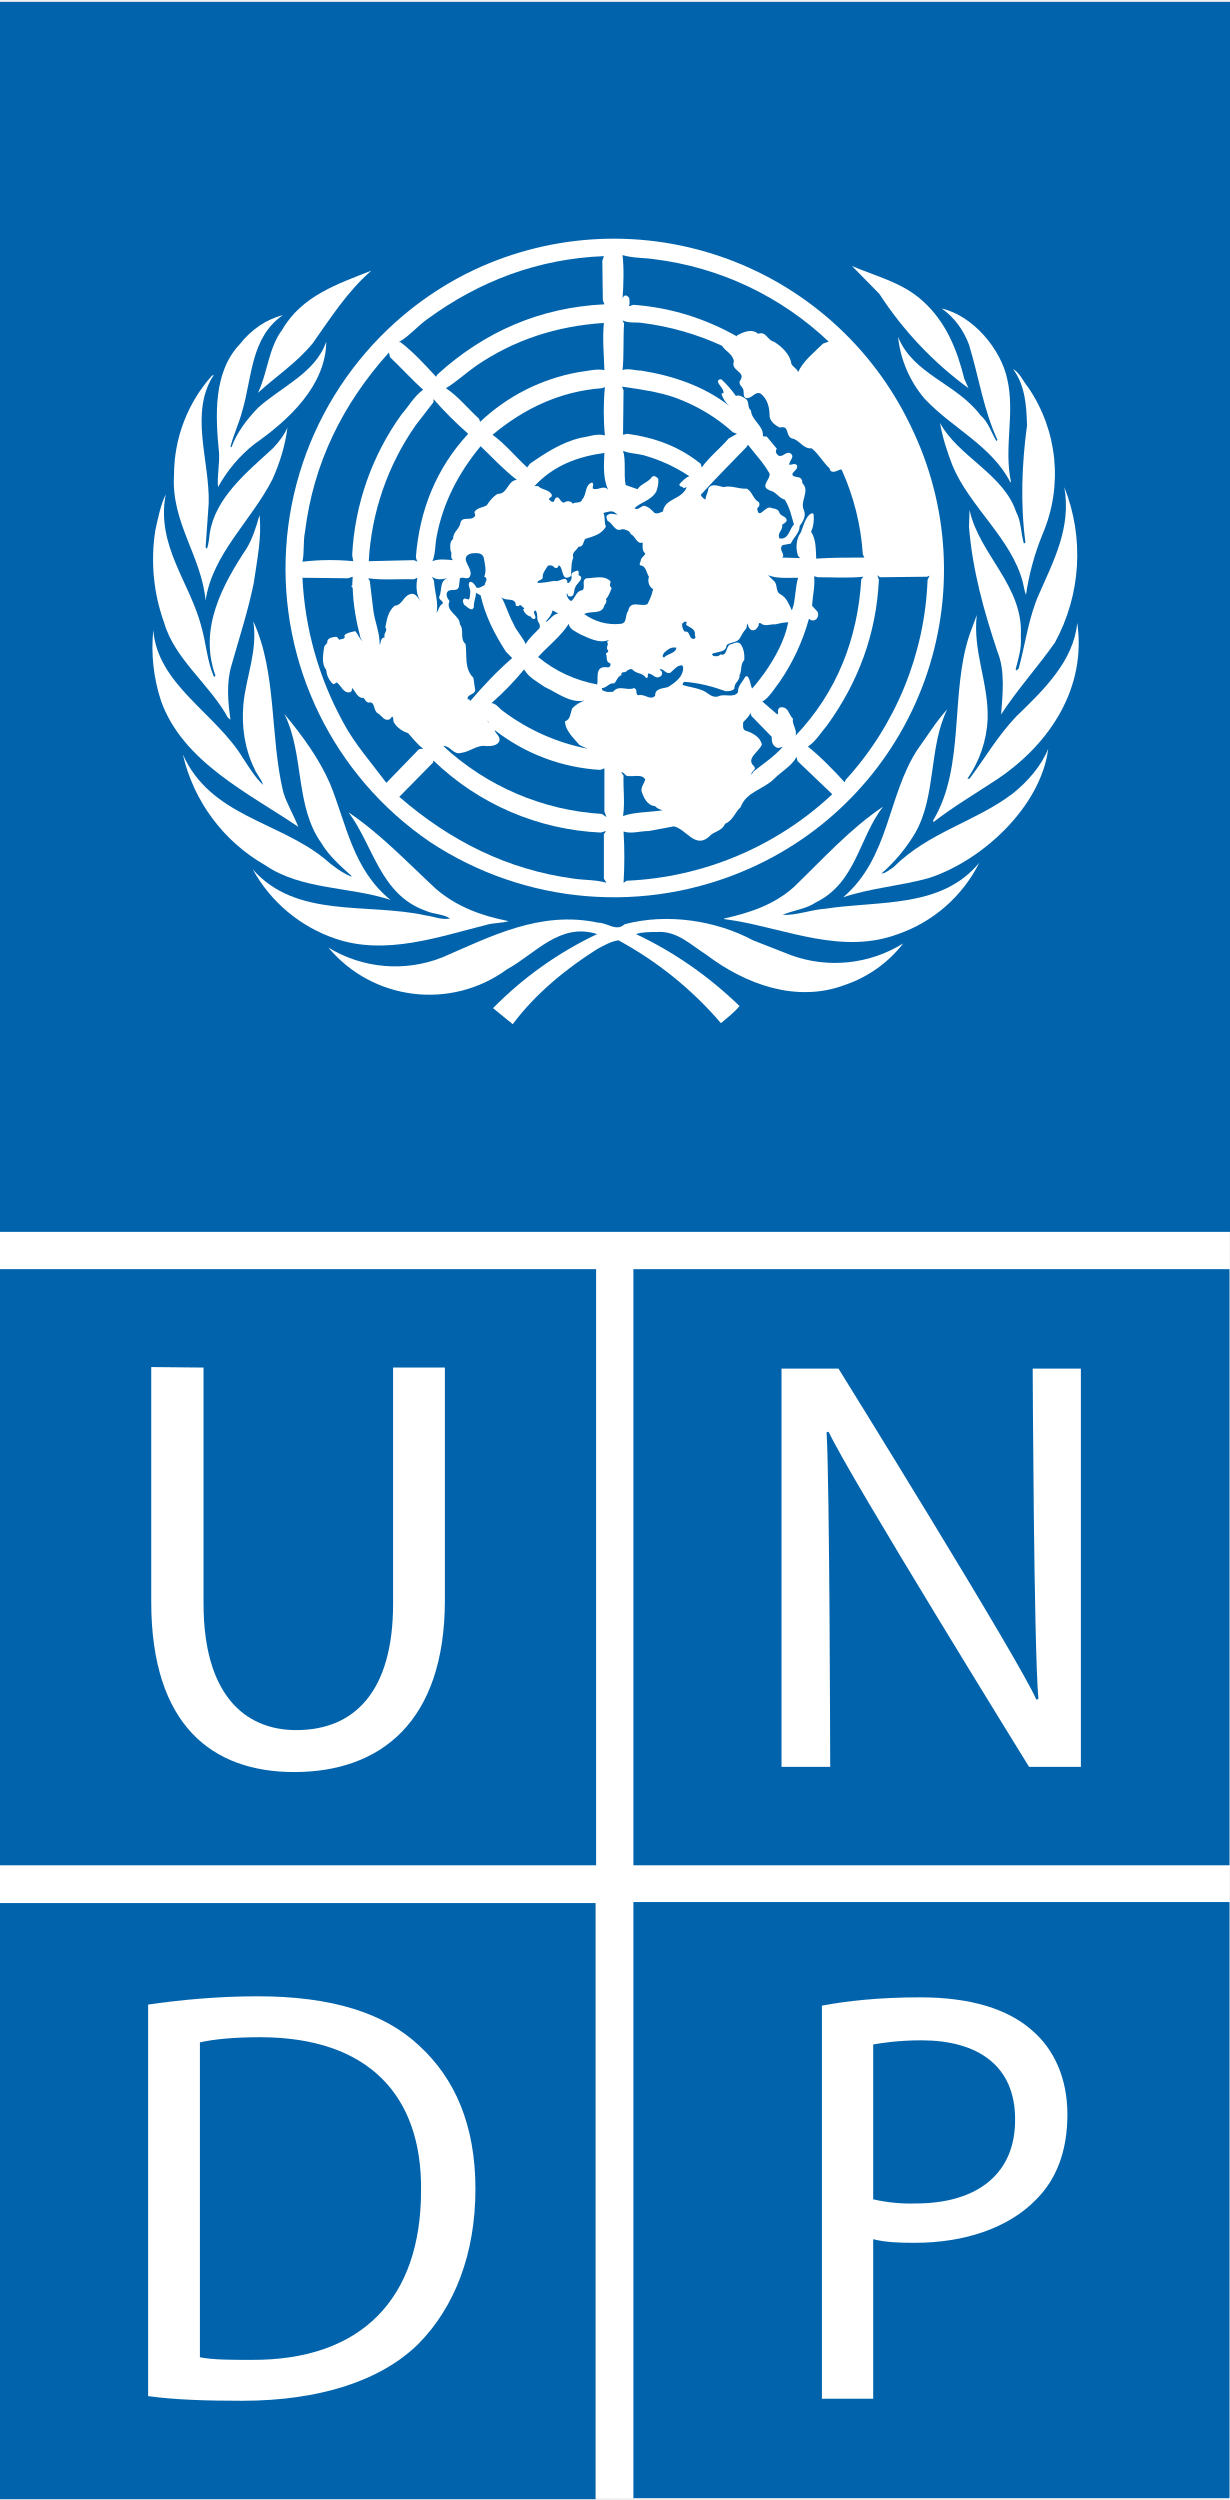
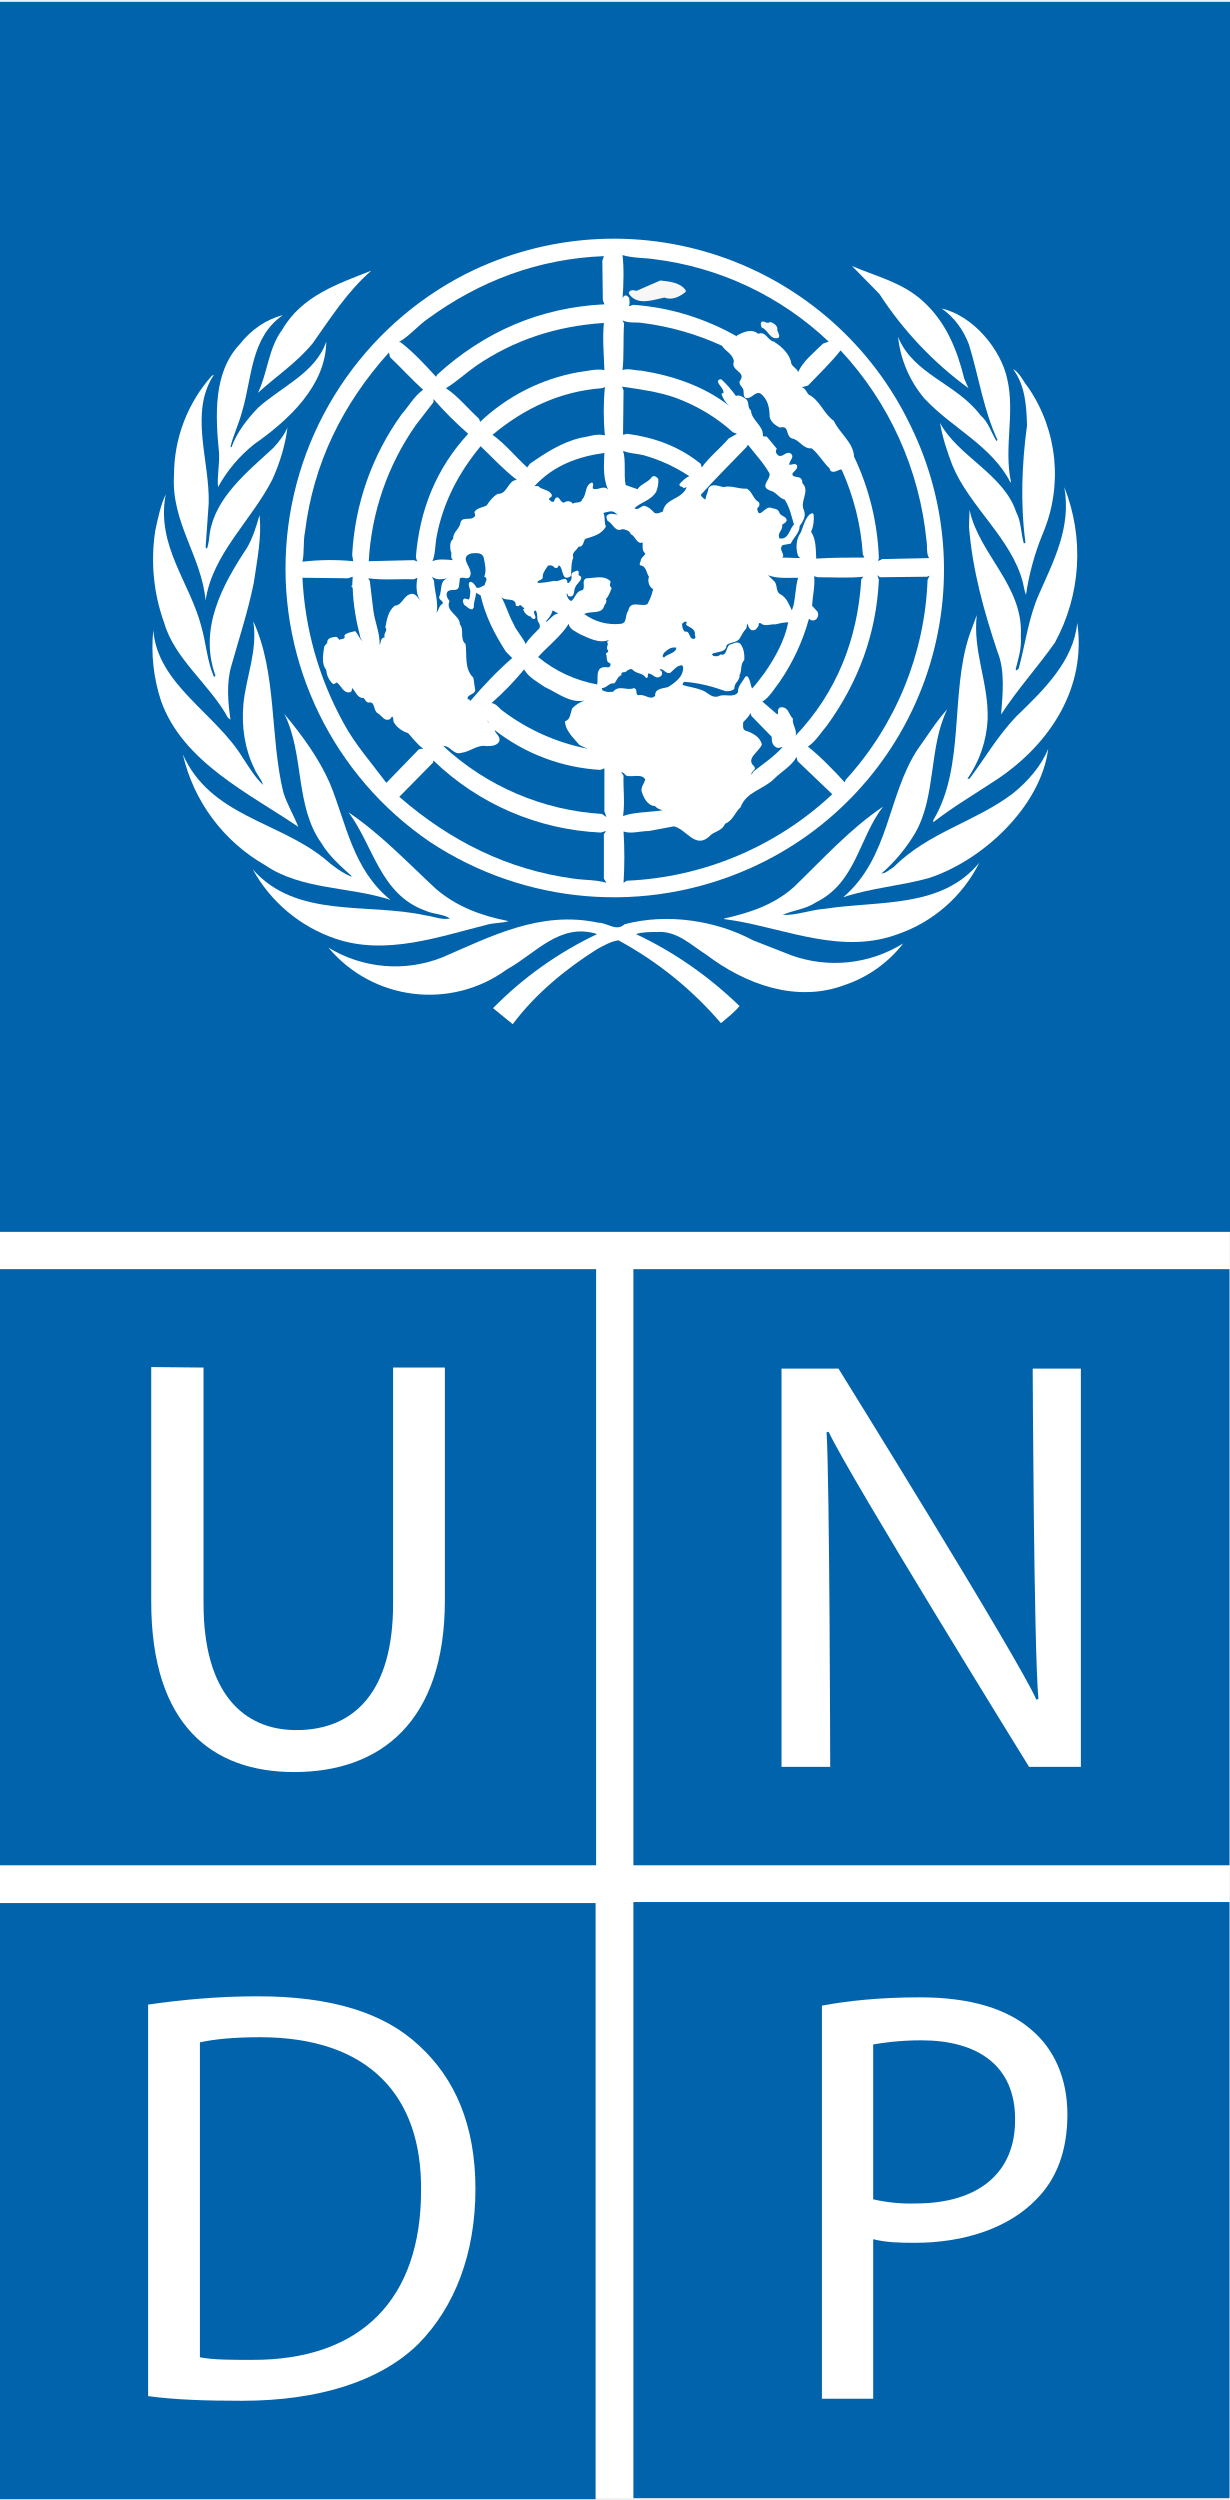
<svg xmlns="http://www.w3.org/2000/svg" version="1.1" id="Ebene_1" height="122" width="60" viewBox="0 0 237.4 482" xml:space="preserve">
-   <style>.st0{fill:#fff}.st1{fill:#0063ac}</style>
+   <style>.st0{fill:#fff}.st1{fill:#0063ac}.st3{fill:#f7f7f7}</style>
  <path class="st0" d="M0 0h237.4v482H0z" />
  <path class="st1" d="M0 244.7h115.1v115.1H0z" />
  <path class="st0" d="M29.2 263.6v45.3c0 24 11.9 32.9 27.6 32.9 16.6 0 29.1-9.6 29.1-33.2v-44.9h-10v45.6c0 16.9-7.4 24.4-18.7 24.4-10.3 0-17.9-7.3-17.9-24.4v-45.6l-10.1-.1z" />
  <path class="st1" d="M122.3 244.7h115.1v115.1H122.3z" />
  <path class="st0" d="M160.3 340.8s-.1-54.9-.7-64.6l.4-.1c3.8 8.3 38.7 64.7 38.7 64.7h10v-76.9h-9.3s.2 53.5 1.1 63.8l-.4.1c-3.5-8-38.2-63.9-38.2-63.9h-11v76.9h9.4z" />
  <path class="st1" d="M122.3 366.9h115.1V482H122.3z" />
  <path class="st0" d="M199.3 391.7c-4.6-4.1-11.8-6.4-21.6-6.4-8 0-14.2.7-19 1.6v75.9h9.9V432c2.3.6 5 .7 8 .7 9.7 0 18.2-2.9 23.5-8.4 4-4 6-9.5 6-16.4 0-7-2.6-12.6-6.8-16.2" />
  <path class="st1" d="M176.8 425.1a32 32 0 01-8.2-.8v-29.9c1.7-.3 5-.8 9.3-.8 10.9 0 18.1 4.9 18.1 15.2.1 10.4-7.1 16.3-19.2 16.3M-.1 367.1H115v115.1H-.1z" />
  <path class="st0" d="M80.9 394.6c-6.7-6.3-16.9-9.5-31.1-9.5-7.9 0-15 .7-21.2 1.6v75.6c5.1.7 11 .9 18.1.9 14.9 0 26.8-3.8 34.1-11 7-7.1 11-17.4 11-29.9 0-12.4-4-21.4-10.9-27.7" />
  <path class="st1" d="M48.6 455.3c-3.9 0-7.5 0-10-.5V394c2.6-.6 6.5-1 11.6-1 21 0 31.3 11.3 31.1 29.6 0 20.9-11.5 32.8-32.7 32.7M0 0h237.5v237.5H0z" />
  <path class="st0" d="M203.7 123.7c-3.3 4.7-7.3 9.1-10.4 13.9.3-3.8.8-8.5-.7-12.1-2.6-7.8-4.8-15.6-5.5-24.1l.1-3.3c1.9 8.7 10.5 14.7 9.9 24.4.2 2.4-.5 4.4-1 6.4l.2.2.4-.4c1.3-4.8 1.9-9.8 3.9-14.3 2.8-6.4 6.3-12.9 4.9-20.7a35.4 35.4 0 01-1.8 30" />
  <path class="st0" d="M198.5 74.4a29.6 29.6 0 012.8 28.4 50.5 50.5 0 00-3.2 11.7c-.3-.7-.4-1.6-.6-2.4-2.2-8.5-10.3-14.6-13.6-22.6-1-2.6-1.9-5.3-2.4-8.2 3.5 6.5 12.3 9.9 14.7 17.2 1 1.8.9 4.1 1.5 6.1l.3-.2c-1-7.4-.7-15.2.3-22.6-.1-4-.4-7.8-2.7-10.9 1.3.7 1.9 2.3 2.9 3.5" />
  <path class="st0" d="M194.5 72.9c1.5 6.6-.7 13.1.7 19.8l-.1.1c-3.6-7.1-11.3-10.5-16.6-16.2a22 22 0 01-5.1-11.9c3 7.3 11.2 8.9 15.9 15.1 1.6 1.4 2.1 3.4 3.1 5l.2-.2c-2.7-5.8-3.6-12.2-5.5-18.4-1-2.7-2.8-5.3-5.3-7 6.1 1.4 11.5 7.9 12.7 13.7" />
  <path class="st0" d="M178.1 57.7c4.6 4.1 6.7 9.5 8.1 15.1l.8 1.8a69.2 69.2 0 01-17.2-18.2l-5.3-5.4c4.6 2 9.6 3.1 13.6 6.7M90 52.5a63.5 63.5 0 0185.8 29.3 63.1 63.1 0 01-31 85.5 64.4 64.4 0 01-61.8-5.1 63.9 63.9 0 017-109.7M71.7 51.9c-4.7 4.1-7.9 9.2-11.3 14-3.1 3.8-7.1 6.4-10.6 9.6 1.9-3.9 2-8.6 4.7-12.2 3.8-6.6 10.9-8.9 17.2-11.4" />
  <path class="st0" d="M46.3 66.1c2.2-2.8 5.1-4.8 8.3-5.6-6.2 4.3-5.9 12-7.8 18.4-.6 2.4-1.7 4.6-2.3 7l.2.1c1-2.8 2.9-5.3 5.1-7.6 4.5-4.1 11.1-6.7 13.2-12.8-.1 8.5-7.2 15.1-13.9 19.8a27.5 27.5 0 00-7 8.3c-.2-2.1.3-4.3.2-6.5-.7-7.2-1.2-15.6 4-21.1" />
  <path class="st0" d="M33.6 91.3a28.8 28.8 0 017.3-19.1l.4-.2c-4.8 7.3-.8 16.5-1 24.8l-.6 8.5c.1.1.1.3.3.2.3-.9.4-2 .5-2.9 1.1-6.9 7.1-11.7 12.3-16.5 1.1-1.2 2.1-2.5 2.7-3.9-.4 3.4-1.5 6.9-2.9 10-4 7.9-11.6 14.4-12.9 23.4-.8-8.6-6.7-15.1-6.1-24.3" />
  <path class="st0" d="M30 102c.5-2.3 1-4.8 2-6.9-1.9 9.9 4.7 17 6.9 25.6.9 3.2 1.1 6.6 2.4 9.6.1.1.2-.1.3-.2-3.3-9.1 1.4-17.6 6.1-24.7 1.1-1.9 1.8-4.1 2.4-6.3.5 4.1-.5 8.9-1.1 13.1-1.1 5.4-2.8 10.6-4.3 15.9-1 3.3-.7 7-.2 10.5l-.5-.4c-3.5-6.4-10.3-11.3-12.3-18.3A36 36 0 0130 102" />
  <path class="st0" d="M29.6 121.3c.8 10.5 12 16 17.3 24.7 1.2 1.8 2.3 3.7 3.9 5.2-.3-1.1-1.3-2.1-1.7-3.2-1.8-3.6-2.5-8-2.1-12.4.5-5.3 2.8-10.3 1.9-16 4.6 9.9 3.2 22.3 5.8 33 .7 2.3 2 4.4 2.9 6.7-9.4-6.4-22.3-12.5-26.5-24.3a33 33 0 01-1.5-13.7" />
  <path class="st0" d="M35.3 145.3c5.3 11.9 18.4 12.9 27.3 20.1 1.6 1.4 3.3 2.7 5.2 3.5l.1-.1c-2-1.8-4.4-3.9-5.8-6.3-5.2-7.2-3.3-17.2-7.2-25 3.5 4.2 6.7 8.6 8.8 13.4 3.2 7.8 4.4 16.6 11.7 22.5-7.9-2.6-17.2-1.9-24.2-6.7a33.2 33.2 0 01-15.9-21.4" />
  <path class="st0" d="M48.8 167.5c8.4 9.6 22.2 6.4 33.4 8.9 1.6.2 3 .9 4.7.6-1.3-.9-3.2-.8-4.7-1.5-8.8-3.1-10.1-12.6-14.9-19 6.1 4.1 11.2 9.5 16.9 14.8 4.1 3.5 8.9 5.2 14 6.2-1.2.4-2.8.3-4.2.7-9.2 2.3-19.5 6-29.2 2.7a28.8 28.8 0 01-16-13.4" />
  <path class="st0" d="M163.2 189.8c-9.5 3.6-19.4-.2-26.8-5.8-3-1.9-5.7-4.7-9.6-4.4-1.4 0-2.8 0-4 .4 7.2 3.4 13.9 8 20 13.9-1 1.2-2.4 2.3-3.6 3.3a69.8 69.8 0 00-19.8-16c-1.4.2-2.8 1-4.1 1.7-6 3.8-11.9 8.6-16.3 14.5l-3.8-3.1a70.6 70.6 0 0120.1-14.3c-7.2-2.3-11.9 3.8-17.4 6.8a25.4 25.4 0 01-34.5-4.2 24.7 24.7 0 0022 1.9c9.3-4 18.9-9.1 30.1-6.7 1.8 0 3.5 1.8 5.1.3 8.3-2.2 17.7-.7 24.8 3.1l7.4 2.9a24.9 24.9 0 0021.6-2.3 24 24 0 01-11.2 8" />
  <path class="st0" d="M173.4 180c-10.7 4-21.4-.9-31.6-2.6l-2-.3v-.1c4.9-1.1 9.6-2.6 13.5-6.1 5.7-5.5 10.8-11.2 17.2-15.5-4.7 6.1-5.2 14.7-13 18.5-1.9 1.3-4.4 1.5-6.4 2.4 2.8.1 5.4-1 8.3-1.2 10.4-1.6 22.4 0 29.7-8.9a27.7 27.7 0 01-15.7 13.8" />
  <path class="st0" d="M179.3 169.2c-5.4 1.5-11.2 1.9-16.5 3.7 9-7.7 8.5-19.6 14.4-28.6 1.9-2.6 3.5-5.3 5.7-7.7-3.6 7.3-2.1 16.8-6.2 23.9a31.8 31.8 0 01-6.5 7.8c.8 0 1.6-.8 2.3-1.2 6.8-6.8 15.7-8.7 23-14.2 2.9-2.3 5.6-5.4 6.9-8.7-1.4 11.1-12.6 21.6-23.1 25" />
  <path class="st0" d="M192.7 150c-4.2 2.8-8.5 5.3-12.5 8.4v-.4c6.2-10.3 3.2-24.5 7-35.8l1.4-3.8c-.8 7.1 2.3 13 2.1 20.1a22 22 0 01-3.9 11.5h.4c3-4 5.4-8.2 9-12 5.5-5.3 11.1-10.8 11.8-18.1 1.8 12.4-5.1 23.2-15.3 30.1" />
  <path class="st1" d="M145.1 149.2l.4-.6c1.9-1.5 4-2.9 5.6-4.7h.2c-.4-.1-.9.3-1.3.1-.9-.4-1-1.2-1-2.1l-3.9-4-.2-.6c-.3.8-.9 1.2-1.4 1.8 0 .5-.2 1.3.4 1.6 1.3.4 2.9 1.2 3.2 2.7-.5 1.4-3.2 2.7-1.5 4.2.6.7-.7 1-.5 1.6M122.5 97.8c.7.4 1.1-.3 1.8-.5.9.1 1.6.9 2.1 1.4.6.2 1.1-.1 1.6-.3.4-2.6 3.6-2.2 4.6-4.7l-.6.2c-.2-.4-.9-.2-.8-.8.5-.5 1.2-1.3 1.9-1.5a30.5 30.5 0 00-9-4.1c-1.3-.3-2.6-.3-3.8-.8.6 1.8.1 4.5.5 6.6l2.3.8c.7-1.1 2.1-1.3 2.8-2.4.4-.3.9 0 1.2.4.1.9-.1 1.7-.4 2.5-1.1 1.8-3.1 2-4.2 3.2M156.2 119.1a40.3 40.3 0 01-5.6 12.1c-1 1.3-2.1 3.2-3.4 3.9l2.9 2.5c.2-.2.1-.4.1-.6 0-.4.2-.8.7-.8 1.4 0 1.4 1.5 2.2 2.2-.2 1.2.9 2.2.5 3.3 8-8.4 12-18.7 12.7-30.2l.4-.5c-2.8.3-5.9.1-8.8.1l-.7-.2c.2 1.9-.3 3.8-.4 5.7l1 1.1c.3.4.2 1.1-.2 1.5a1 1 0 01-1.4-.1M148.6 91.1c-1.1-2-2.8-3.8-4.2-5.6l-.2.4c-2.9 3-6.1 6.2-8.9 9.3.2.4.5.7.9.9.1-.8.5-1.4.6-2.2.7-1 1.9-.4 2.9-.2 1.5-.4 2.9.4 4.5.3 1.1.6 1.2 2 2.3 2.6.3.4.1.9-.3 1.2.3 2.4 1.5-.6 2.7-.1.5.2 1.1.1 1.5.7.2 1 1.4.8 1.5 1.7-.1.5-.6.6-.9.9.3.9-1 1.5-.5 2.6 1.8.3 1.9-1.8 2.8-2.7-.5-1.6-.8-3.3-1.8-4.8-1-.2-1.7-1.5-2.7-1.7-2.3-.8 0-2.1-.2-3.3M120.3 157.2c2.3-.8 5.1-.7 7.6-1.1-.5-.2-1-.3-1.4-.8-1.5-.1-2.2-1.6-2.6-2.8-.2-.8.4-1.5.7-2.3-.6-1.3-2.6-.4-3.7-.8-.3-.3-.5-.6-1-.7l.5.7c-.1 2.6.3 5.2-.1 7.8M122.4 132.5c.8.2.2 1.1.8 1.4 1.3-.4 2.3 1.1 3.3.1-.1-1.5 1.6-1.4 2.5-1.7 1.4-.9 3-2 2.9-3.9l-.2-.3c-1 0-1.5.8-2.2 1.4-.9.5-1.4-.9-2.1-.6 0 .2.2.2.3.3.2.2.2.7 0 .9-1.1 1-1.6-.5-2.6-.4v.4c0 .2-.1.6-.4.4-.6-1-1.9-.7-2.6-1.6-.4-.2-.8.1-1.1.3-.2.5-1.2-.1-1 .8-.8.3-.9 1.1-1.4 1.6-1-.2-1.4.9-2.4.9.1.2 0 .5.3.5.6.3 1.1.3 1.9.2 1.1-1.4 2.7-.1 4-.7M131.7 120.1c0 .5.1 1.1.5 1.5 1.2-.2.7 1.5 1.8 1.4.6-.2 0-.7.2-1.1-.2-1-1.1-1.1-1.7-1.6-.1-.2.1-.3.1-.5-.3-.3-.6 0-.9.3M130.3 76.4c-3.2-1.1-6.7-1.6-10.2-2.1l.3.7-.1 8.6.8-.2c5.2.7 10 2.4 14.2 5.8l.2.7c1.4-2 3.6-3.7 5.2-5.6l1.6-.9-.8-.3c-3.3-3-7.1-5.2-11.2-6.7M71.4 111.8l.7 5.8c.3 2.2 1.3 4.4 1.2 6.6.3-.5.1-1.4 1-1.5-.4-.7.7-1.3.1-1.9.3-1.5.5-3.1 1.8-4.2 1.6-.1 1.7-2.2 3.4-2.3.8 0 1.3 1.1 1.7 1.5-1-1.2-1-3.2-.7-4.6l-.7.3c-2.9-.1-6 .2-8.8-.2l.3.5zM128.2 126.6c.8-.8 2.3-.8 2.4-1.9-1.1-.2-1.7.4-2.4 1-.1.3-.5.7 0 .9M148.3 110.7l1 1c1 .7.3 2.1 1.4 2.7 1.2.6 1.7 2.1 2.2 3.1l.3-.9c.4-1.7.4-3.7.9-5.4-2 0-4.1.2-5.8-.5M135.5 132.9c1.1.3 1.8 1.6 3.2 1.2 1.1-.6 3 .4 3.8-.8-.1-1.2.9-2 1.4-3l.4-.1c.6.7.6 1.7.9 2.4.9-.9 1.6-2 2.4-3 2.1-3 3.9-6.3 4.6-9.8-.8 0-1.7.2-2.5.4-.9-.1-2 .5-2.8-.2-.3-.2-.5.1-.4.4-.3.5-.6 1.1-1.4.9-.6-.3-.6-.9-.8-1.3l-.2 1c-.7.7-.9 1.4-1.4 2.1-.7.7-1.7.5-2.4 1.1-.1 1.5-1.8 1.2-2.8 1.7-.1.2.2.2.2.4.5.1 1.1.1 1.4-.3 1.3.4 1-1.3 1.8-1.9.7-.1 1.3-.7 2-.2.7.8.9 2.1.8 3.2-.8.8-.4 2-.9 2.9.1 1.1-1.1 1.5-1 2.6-.4.5-1.1.5-1.7.5-2.5-.9-5.1-1.6-7.9-1.8-.3.1-.4.3-.4.6 1.2.4 2.5.5 3.7 1M116.7 160.6l.3-.5-1 .3a49.7 49.7 0 01-32.3-13.9l-.1.4-6.5 6.6c9.9 8.6 21 14.1 33.7 15.8 2 .3 4.4.2 6.3.8l-.5-.8v-8.7h.1zM103.9 126.5c3.4 2.8 7.2 4.5 11.4 5.3.2-.9-.1-1.9.3-2.7.3-.7 1.2-.7 1.8-.6.4 0 .6-.5.4-.8-.9-.2-.5-1.2-.8-1.8 0-.3.6-.2.4-.7-.6-.5.3-1.1-.2-1.6l.4-.4c-1.9.8-4-.4-5.6-1.1-.8-.5-2-.9-2.2-2-1.4 2.3-4 4.3-5.9 6.4M100.7 116.6c-.3-.2-.4-.1-.6.1l-.5-.1c0-1.8-2-.7-2.8-1.7.9 1.6 1.4 3.5 2.3 5.1.6 1.5 1.8 2.6 2.4 4 .6-1.1 1.8-2.1 2.7-3.1.1-.5 0-.9-.3-1.2-.3-.7 0-1.6-.5-2.2-.8.3.3 1.1-.1 1.6-.3.2-.7-.1-.8-.4-.7-.1-1.3-.8-1.5-1.4.6-.2-.2-.4-.3-.7M106.7 117.5c-.2.8-.7 1.5-1.3 2.1l.1.1c.8-.5 1.3-1.5 2.3-1.6l-1.1-.6z" />
  <path class="st1" d="M115.9 148.3a36.6 36.6 0 01-20.4-7.7c.2.8 1.2 1.2.9 2.2-.5.9-1.6.9-2.5.9-1.8-.3-3.1 1.1-4.8 1.3-1.6.5-2.1-1.4-3.5-1.3a49.4 49.4 0 0030.6 13.1l.9.6-.4-1.1V148l-.8.3zM81.7 144.2c-1.1-.8-2-2-2.9-3-1-.3-2.1-1-2.7-2-.3-.4 0-1-.4-1.2l-.4.5c-1.1.5-1.5-.6-2.3-1.1-1-.5-.5-2.4-1.8-2.1-.5 0-.7-.6-1-.9-1.2.1-1.5-1.2-2.2-1.9-.1.3 0 .7-.4.8-1.3.3-1.7-1.3-2.6-1.9-.2.1-.4.4-.7.3A3.9 3.9 0 0163 129c-1-1.2-.6-3-.4-4.5.2-.4.7-.6.6-1.1.3-.7 1-.7 1.7-.8.3.1.5.4.6.6.4-.3 1.3 0 1-.9.5-.5 1.3-.6 2.1-.8.5.6.8 1.4 1.4 2l-.4-.7c-.8-3.1-1.4-6.3-1.5-9.6 0-.2-.4-.3-.2-.5l.1.1.1-1.8-.9.3-8.8-.1a64.3 64.3 0 007.8 27.8c2.2 4.2 5.5 7.9 8.4 11.8l6.3-6.5.8-.1zM91.9 70.3c-2 1.4-3.8 3.1-5.8 4.3 2.3 1.5 4.3 4 6.4 5.9l.2.6a37.1 37.1 0 0119-9.6c1.7-.2 3.4-.7 5-.4-.1-3-.4-6.1-.1-9.1-9.2.6-17.4 3.3-24.7 8.3M84.3 103.3c-.3 1.5-.2 3.3-.8 4.7 1.1-.5 2.7-.3 4-.2-.7-.4-.1-1.3-.5-1.8-.1-.8-.2-1.8.5-2.3-.1-1.3 1.3-2 1.4-3.1.3-1.3 1.9-.4 2.6-1.1.5-.3.1-.7.1-1 .6-.9 1.6-.8 2.4-1.3.5-.8 1.2-1.7 2.1-2.2 1.9.1 1.9-2.6 3.7-2.7-2.5-1.9-4.8-4.4-7-6.5-4.3 5.2-7.3 11-8.5 17.5M85.5 116.2c.1-.6-.8-.7-.7-1.3.6-1.2 0-3.1 1.6-3.6-1.1.2-2.1.4-3-.3l.4.8c.1 2.1.9 4.1.5 6.2.4-.6.5-1.5 1.2-1.8M94.3 139l-.2-.2.2.4zM83.7 77.3l-3.4 4.4a50.7 50.7 0 00-9.1 26.3l8.7-.2.8.3c-.3-.2-.3-.6-.4-.9.7-9 3.9-17.1 10.1-23.8a70.6 70.6 0 01-6.7-6.7v.6zM110.5 136.4a6 6 0 012.4-1.5c-2.8.6-5.3-1.5-7.7-2.6-1.4-1-3.1-1.8-4-3.4a55.4 55.4 0 01-6.3 6.5c1 .1 1.5 1.1 2.3 1.6a39.9 39.9 0 0016.2 7.2l-1.5-.7c-1.1-1.3-2.8-2.8-2.8-4.6 1.1-.3 1-1.6 1.4-2.5M88.8 111.3l-.2 1.7c-.4 1-1.6.2-2.2.9-.4.6 0 1.3.4 1.8-.9 2 2 2.7 2 4.5.9 1.1-.1 2.8 1.1 3.8.3 2.1-.3 4.8 1.5 6.5l.3 2c.4 1.4-1.6 1-1.4 2.2.4-.2.5.3.5.4v-.1c2.4-2.8 5.2-5.8 8.1-8.3l-1.2-1.2c-2.2-3.4-4-6.9-4.9-10.9l-.9-.5c0 1-.5 1.8-.4 2.8l-.3.4c-.7 0-1.1-.6-1.6-.9-.1-.3-.5-.9.1-1.2l.8.2c.3-.3.2-.8.3-1.3.1-.8-.6-1.5-.1-2.1.6-.1 1.1.7 1.3 1.1.6.2 1.1-.3 1.6-.5 0-.5.8-1.3-.1-1.6.5-1.2.1-2.5-.1-3.7-.3-1-1.5-.9-2.4-.8-2.6.8.4 2.8-.2 4.3-.4 1-1.3.1-2 .5M169.9 111.1l-.5-.4.3.9c-.5 10.5-4 19.8-10 28.1-1.2 1.4-2.2 3.1-3.7 4.1 2.4 1.9 5.1 4.7 7.1 6.9l.2-.5a60.7 60.7 0 0015.8-38.6l.4-.8-.5.2-9.1.1z" />
  <path class="st1" d="M84.2 72.4l.2-.4c9.2-8.4 20-13 32.3-13.6l-.3-.8-.1-7.6.3-.9c-12.7.5-24 4.8-34 12.1-1.9 1.3-3.6 3.4-5.6 4.5h.3c2.4 1.8 4.8 4.4 6.9 6.7M116.2 74.6c-8 .6-15 3.9-21.1 9 2.4 1.7 4.6 4.4 6.7 6.3l.5-.7c3-2.1 6.1-4.1 9.7-5 1.6-.2 3.1-.9 4.8-.5-.3-3-.3-6.3 0-9.3l-.6.2zM116.7 87.1c-5.1.7-9.8 2.4-13.5 6.4h.7c.8.8 2 .6 2.6 1.6.3.6-.5.5-.5 1l.5.4c.6.2.5-.3.7-.6.8-.8.9.8 1.7.8.5-.4 1.3-.4 1.7.2.5-.4 1.6 0 1.8-.8 1-1.1.4-2.7 1.9-3.3.5.3 0 .8.2 1.2 1 .4 2.1-.8 2.9.2-1-2.3-.8-4.8-.7-7.1M117 101.3c-.9 1.6-2.5 1.9-4 2.4-.4.5-.3 1.6-1.3 1.5-.3.7-1.4 1.1-1 2.1-.5 1.1-.3 2.5-.5 3.6-1.9 1.2-1.3-1.6-2.3-2.1l-.3.5c-.4.1-.6-.1-.9-.4-.3-.1-.8-.2-1 .1-.4.7-1 1.3-.9 2.2-.2.6-1.1.4-1 1 1 0 2.2-.2 3.2-.4.7.2 1.3-.3 2.1-.4.2.1.6.4.4.8h.3c.5-.4.7-1 .5-1.5.1-.7.8-.7 1.2-.9.4.2.2.6.2.9 1.4.5-.4 1.6-.6 2.3-.4.6 0 2-1.2 1.8-.2-.1-.4-.3-.3-.5h-.2c0 .5.4 1.2.9 1.4.9-.7.9-2 2.2-2.1.6-.7-.3-1.8.7-2.3 1.6 0 3.4-.7 4.7.6-.1.6-.3.8.2 1.3-.3.7-.5 1.5-1.1 2.1.2.4 0 .9-.3 1.2-.4 1.9-2.6 1-3.9 1.7a10 10 0 007 1.9c1.4-.1.8-1.7 1.5-2.5.4-2.2 2.5-.7 3.7-1.3.5-.9.9-1.9 1.1-2.9-.8-.5-1.1-1.5-.8-2.4-.5-.7-.5-2.1-1.7-2.2-.2-.2 0-.6.1-.8 0-.7.7-.9.9-1.5-.7-.5-.5-1.5-.5-2.1-1.2.4-1.4-1.3-2.3-1.6-.2-.7-1-.9-1.6-1-1.5.7-1.8-1.1-2.9-1.6-.1-.3-.4-.9 0-1.1.6-.5 1.3-.1 2-.1l-.5-.3c-.5-.6-1.6-.2-2.3 0 .4.6.1 1.8.5 2.6M68.2 108l-.2-1.2a51 51 0 019.5-27.1c1.4-1.6 2.5-3.6 4.2-4.8-2.1-1.9-4.2-4.2-6.4-6.3l-.2-.9c-9 10-14.6 21.5-16.2 34.6-.4 1.9-.1 3.9-.5 5.8a46 46 0 019.8-.1M153.8 145.8c-.9 1.7-2.9 2.8-4.3 4.2-2.1 2.1-5.4 2.5-6.5 5.5-1.1 1-1.5 2.6-3 3.2-.6 1.5-2.2 1.4-3.1 2.5-2.7 2.4-4.4-1.5-6.8-2l-4.8.9c-1.7 0-3.4.6-4.9.1.2 3.2.2 6.7 0 9.9l.6-.4a62 62 0 0039.7-16.7l-6.7-6.4-.2-.8zM120.2 57.5c0-.3.1-.5.3-.7.4-.3.8.1 1 .4 0 .4.2 1.2-.1 1.5.4.1.6-.2.9-.2 7.2.5 14 2.7 20 6.1v-.2c1.2-.6 2.8-1.4 4.1-.3 1.5-.6 1.8 1.3 3 1.5 1.5.9 3.2 2.5 3.4 4.3.3.6 1.2 1 1.3 1.6 1-2.2 3-3.7 4.8-5.5l1.1-.4a59.6 59.6 0 00-33.6-15.9c-2-.3-4.2-.2-6.2-.8.3 2.4.2 5.8 0 8.6M120.2 71.1c1.2-.4 2.4.1 3.6.1 6.2 1 12.1 3 17 6.8a5.1 5.1 0 01-1.5-2.3c.1-.1.2-.2.4-.1.1-1-1-1.5-1.1-2.4.1-.2.4-.4.7-.3 1.1 1 2 2.1 2.8 3.2.7-.3 1.3.2 1.8.5.9.5.3 1.7 1.1 2.3.1 1.9 2.4 2.9 2.3 4.8 0 .4.6.1.8.3l1.9 2.3c-.4.5-.1 1 .3 1.3.8.4 1.3-.7 2.2-.5 1.2.7-.2 1.5-.1 2.3.5 0 1.1-.4 1.5.1.2.7-.6 1.1-.9 1.6 0 .7.6.5 1.1.7.6 0 .9.7.8 1.1 1.6 1.6-.5 3.4.3 5.2.5 1.1-.1 2.2-.8 3.1 0 1.4-1.2 2.2-1.7 3.4l-1.6.3c-.9.9.7 1.9-.1 2.4l3.5.1-.4-.4c-.5-1.4-.4-3.3.5-4.5.5-1.1.7-2.5 1.7-3.5.2-.1.6-.5.8 0 .1 1.1 0 2.3-.5 3.3 1 1.5.9 3.4 1 5.2 3.1-.2 6.2-.2 9.3-.2l-.3-.6a47.1 47.1 0 00-4.1-16.4c-.7 0-1.1.6-1.9.4a.7.7 0 01-.4-.6c-1.3-1.2-2.1-2.8-3.5-3.9-1.6.2-2.4-1.7-3.8-1.9-1.3-.5-.4-2.6-2.3-2.1-.9-.4-1.8-1.1-2-2.1 0-1.6-.3-3.4-1.8-4.5-1.1-.4-1.6 1.1-2.8.9-.6-.3-.3-1.1-.5-1.7-.2-.5-.8-.8-.7-1.5 1.5-2-1.8-1.9-1.1-3.9-.2-1.4-1.6-1.9-2.3-3A52.6 52.6 0 00124 62c-1.4-.2-2.6.1-3.8-.5l.3.6c-.2 3.1 0 6.3-.3 9" />
+   <path class="st1" d="M154.8 74.4c.7.2.9.9 1.3 1.4 2.3 1.2 2.9 3.7 4.9 5.1 1.1 2.4 3.8 4.2 3.9 6.9a49.7 49.7 0 014.8 19.7l-.2.4c.3 0 .5-.1.8-.3l9.1-.2c-.6-.9-.3-2.2-.5-3.3a62.9 62.9 0 00-16.6-36.8c-1.8 2.3-4.1 4.5-6.3 6.8l-1.2.3z" />
+   <path class="st3" d="M121.5 56c.3-.5 1-.3 1.4-.2l4.6-2c1.8.2 3.9.4 4.9 1.9v.3c-1.1.9-2.6 1.7-4.1 1.1-2.1.4-5 1.6-6.7-.5-.1-.2-.3-.4-.1-.6M148.7 61.8c.6.2 1.2.5 1.4 1.2-.2.7.7 1.3.2 1.9-1.7.4-1.9-1.5-3.2-2-.2-.3-.2-.6-.2-.9.5-.8 1.1.4 1.8-.2M257.6 244.7h115.1v115.1H257.6z" />
</svg>
